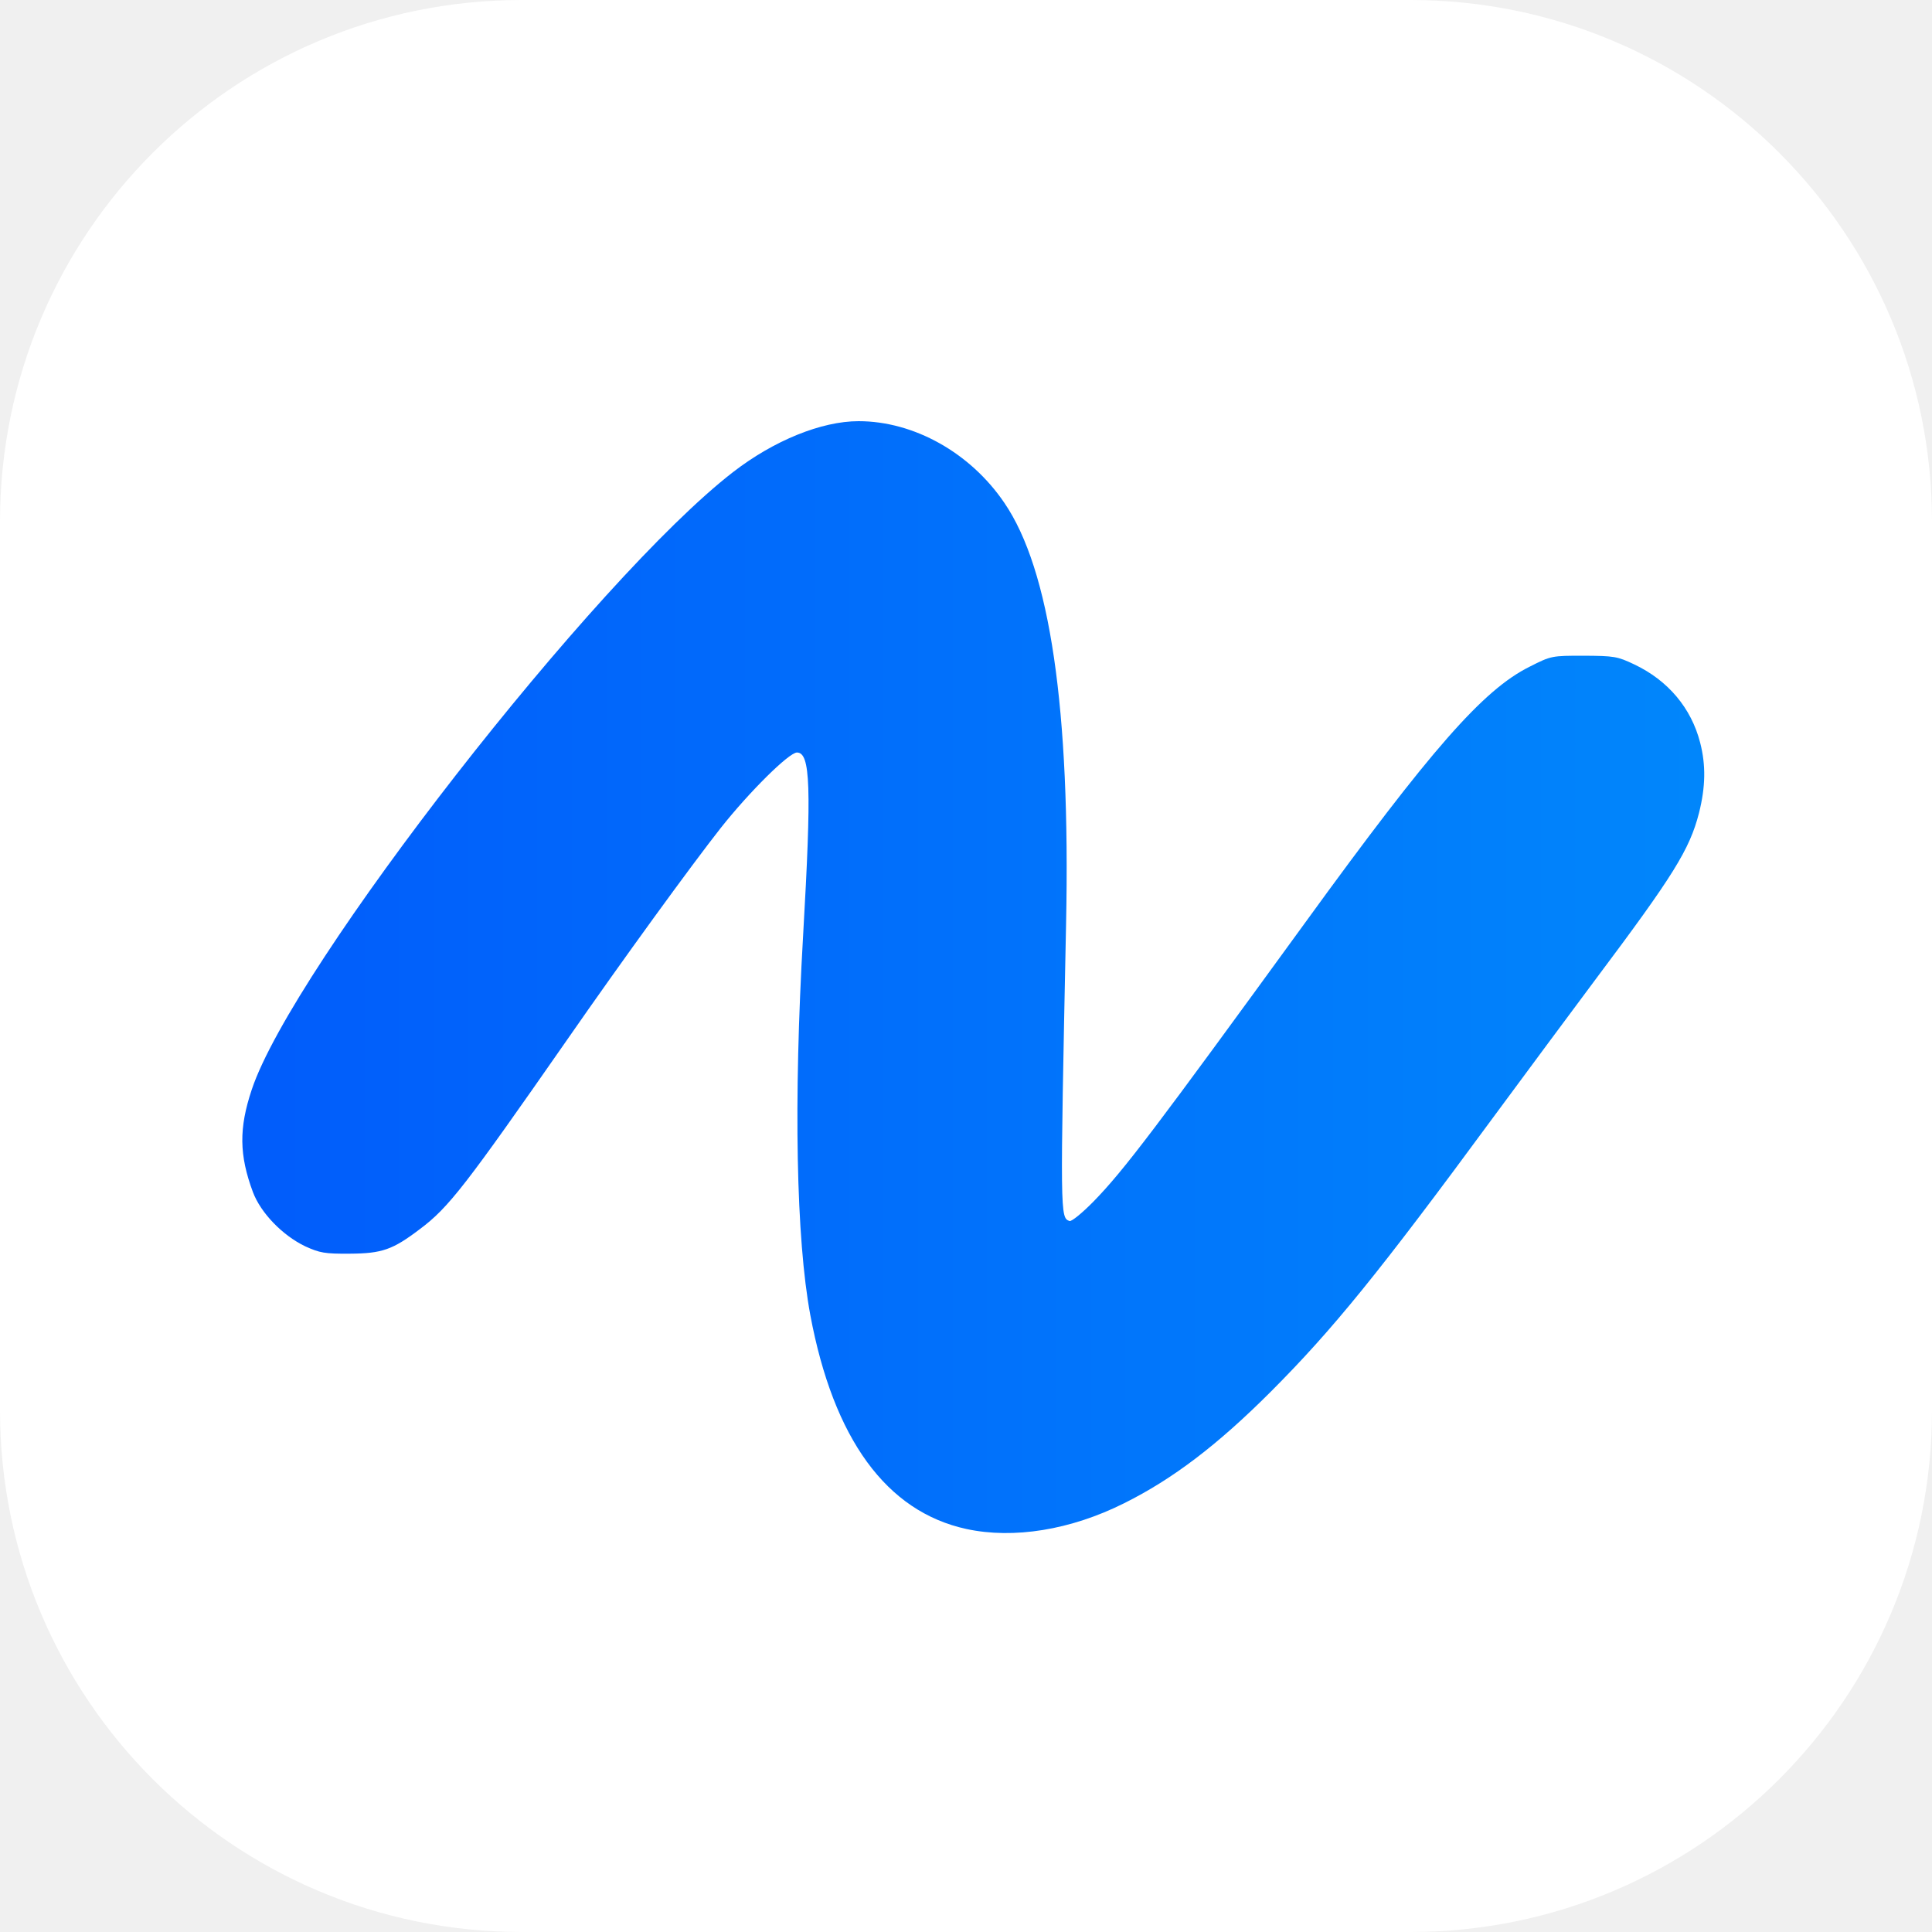
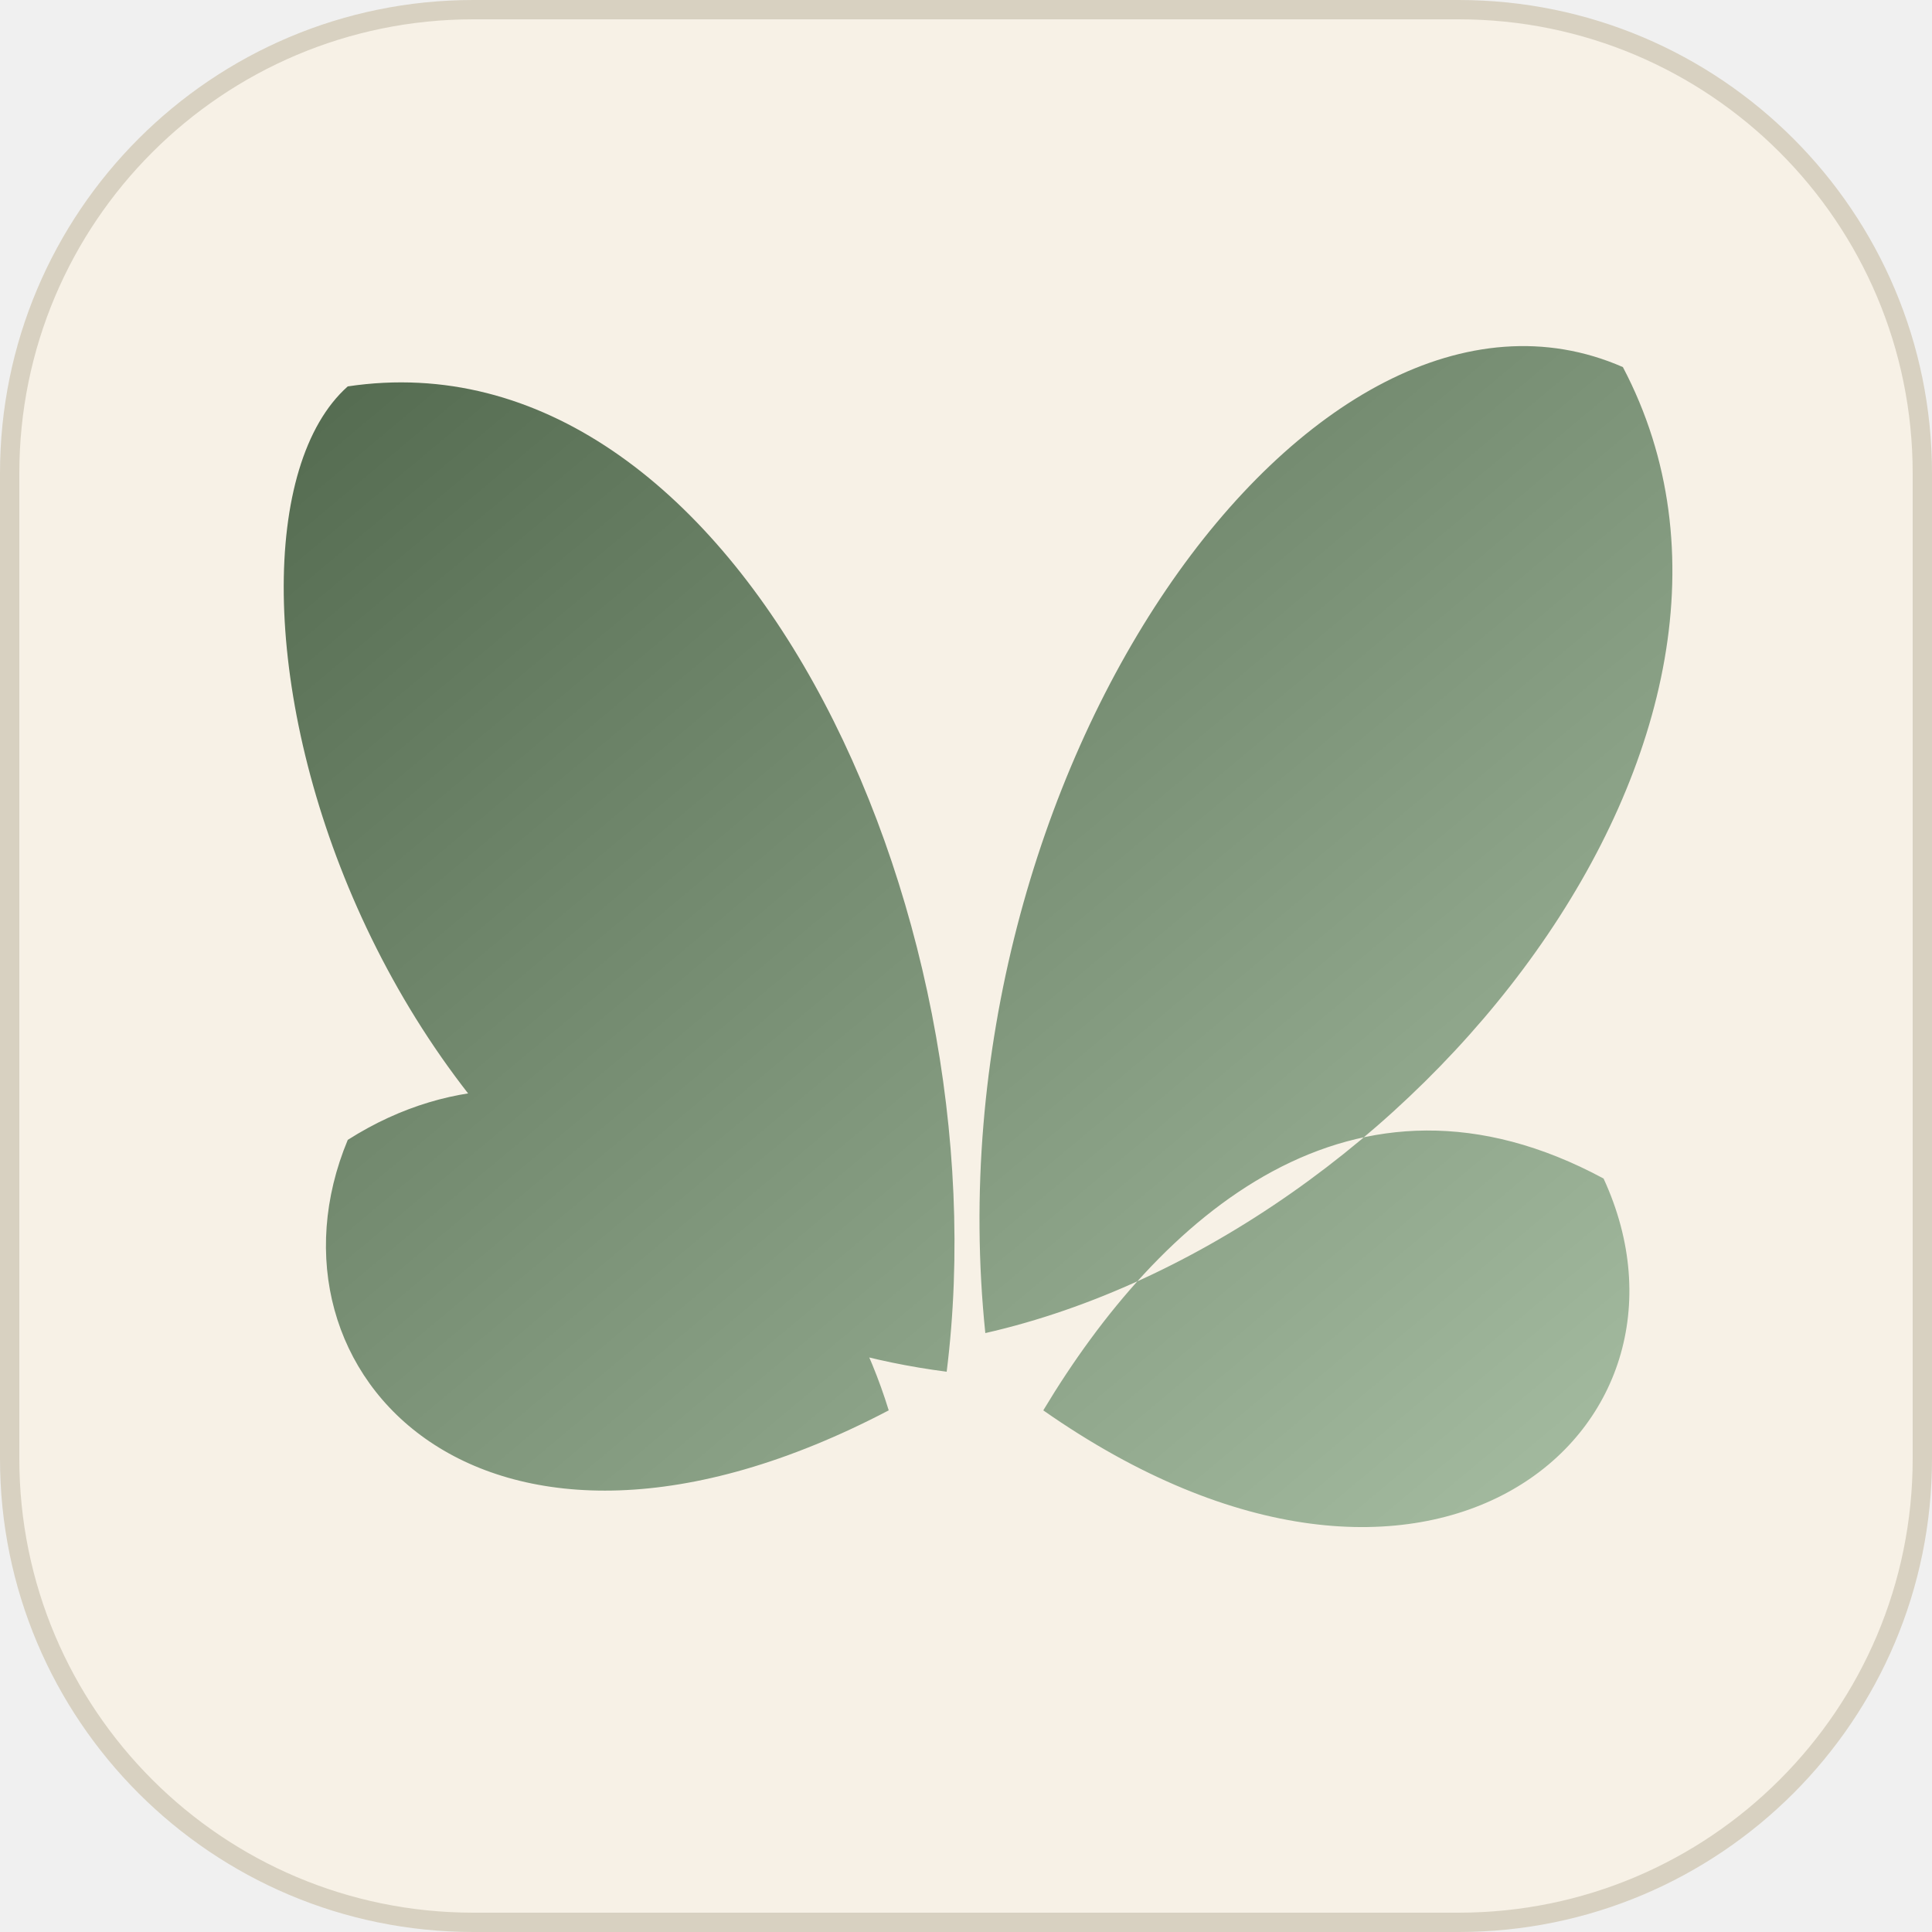
<svg xmlns="http://www.w3.org/2000/svg" viewBox="0 0 100 100">
  <defs>
-     <linearGradient id="nm" gradientUnits="userSpaceOnUse" x1="12.6" y1="50" x2="87.8" y2="50">
-       <stop offset="0" stop-color="#015CFB" />
-       <stop offset="1" stop-color="#0186FB" />
+     <linearGradient id="nm" x1="0" y1="0" x2="1" y2="1">
+       <stop stop-color="#52694e" />
+       <stop offset="1" stop-color="#a8bfa4" />
    </linearGradient>
  </defs>
-   <rect width="100" height="100" rx="27" ry="27" fill="#FFFFFF" />
-   <path d="M50.02 79.14C45.88 78.24 43.14 74.48 41.94 68.06C41.21 64.11 41.07 57.03 41.57 48.4C42.01 40.73 41.95 38.95 41.25 38.95C40.84 38.95 38.78 40.99 37.31 42.85C35.79 44.78 32.24 49.66 29.36 53.81C24.1 61.36 23.23 62.5 21.73 63.62C20.32 64.69 19.77 64.88 18.1 64.89C16.81 64.9 16.55 64.85 15.8 64.51C14.63 63.95 13.5 62.79 13.09 61.7C12.38 59.79 12.36 58.4 13.03 56.4C15.13 50.07 30.84 29.92 37.95 24.43C40.06 22.8 42.52 21.8 44.44 21.8C47.3 21.8 50.22 23.43 51.98 26.02C54.35 29.48 55.41 36.71 55.18 47.82C54.87 62.95 54.87 63.03 55.36 63.2C55.47 63.23 56.02 62.78 56.6 62.19C58.17 60.58 59.77 58.46 67.56 47.75C74.06 38.79 76.77 35.7 79.17 34.51C80.29 33.94 80.32 33.94 81.98 33.94C83.54 33.95 83.71 33.97 84.59 34.39C86.34 35.22 87.54 36.65 88.0 38.44C88.3 39.61 88.28 40.72 87.94 42.08C87.45 43.98 86.62 45.31 82.58 50.7C81.37 52.32 78.99 55.53 77.3 57.82C71.35 65.91 68.99 68.81 65.78 72.03C63.02 74.79 60.71 76.55 58.18 77.81C55.42 79.19 52.47 79.67 50.02 79.14Z" fill="url(#nm)" />
+   <rect x=".5" y=".5" width="99" height="99" rx="24" fill="#f7f1e6" stroke="#d8d1c1" />
+   <path d="M49 71 C18 67 9 28 18 20 C38 17 52 47 49 71 Z M51 69 C48 40 68 12 84 19 C94 38 73 64 51 69 Z M46 73 C25 84 13 71 18 59 C29 52 42 60 46 73 Z M54 73 C74 87 89 74 83 61 C70 54 60 63 54 73 Z" fill="url(#nm)" />
</svg>
